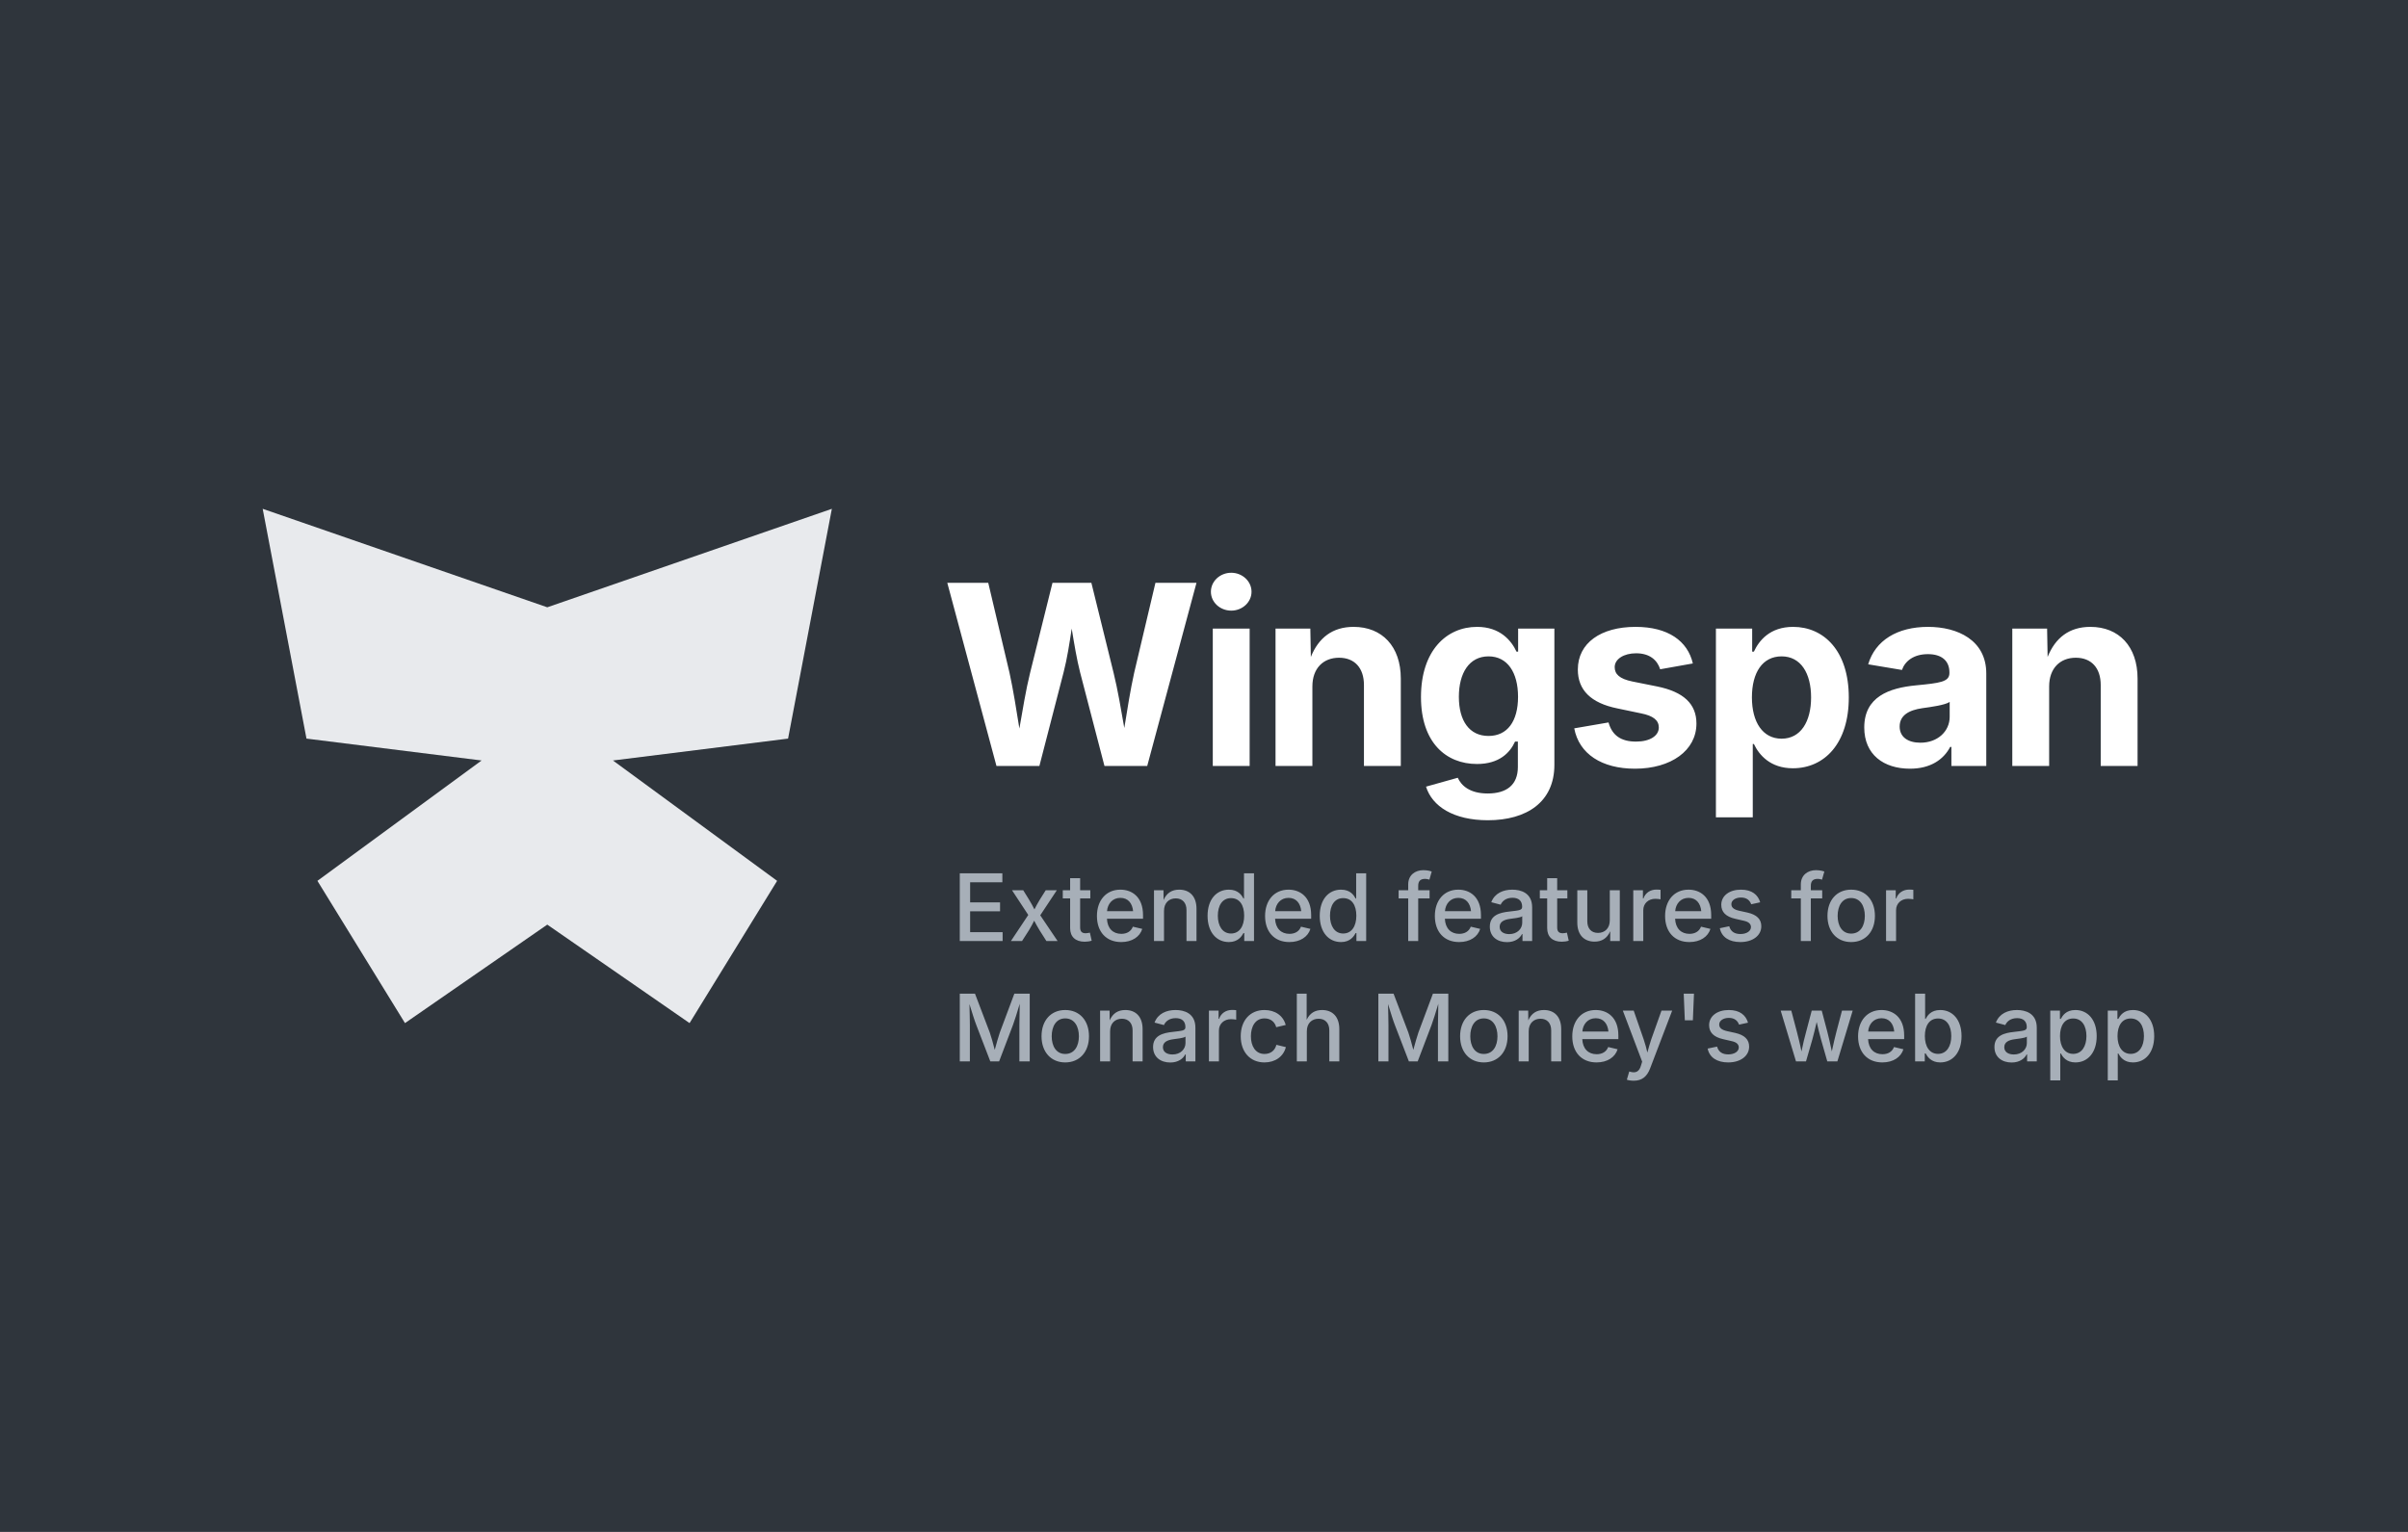
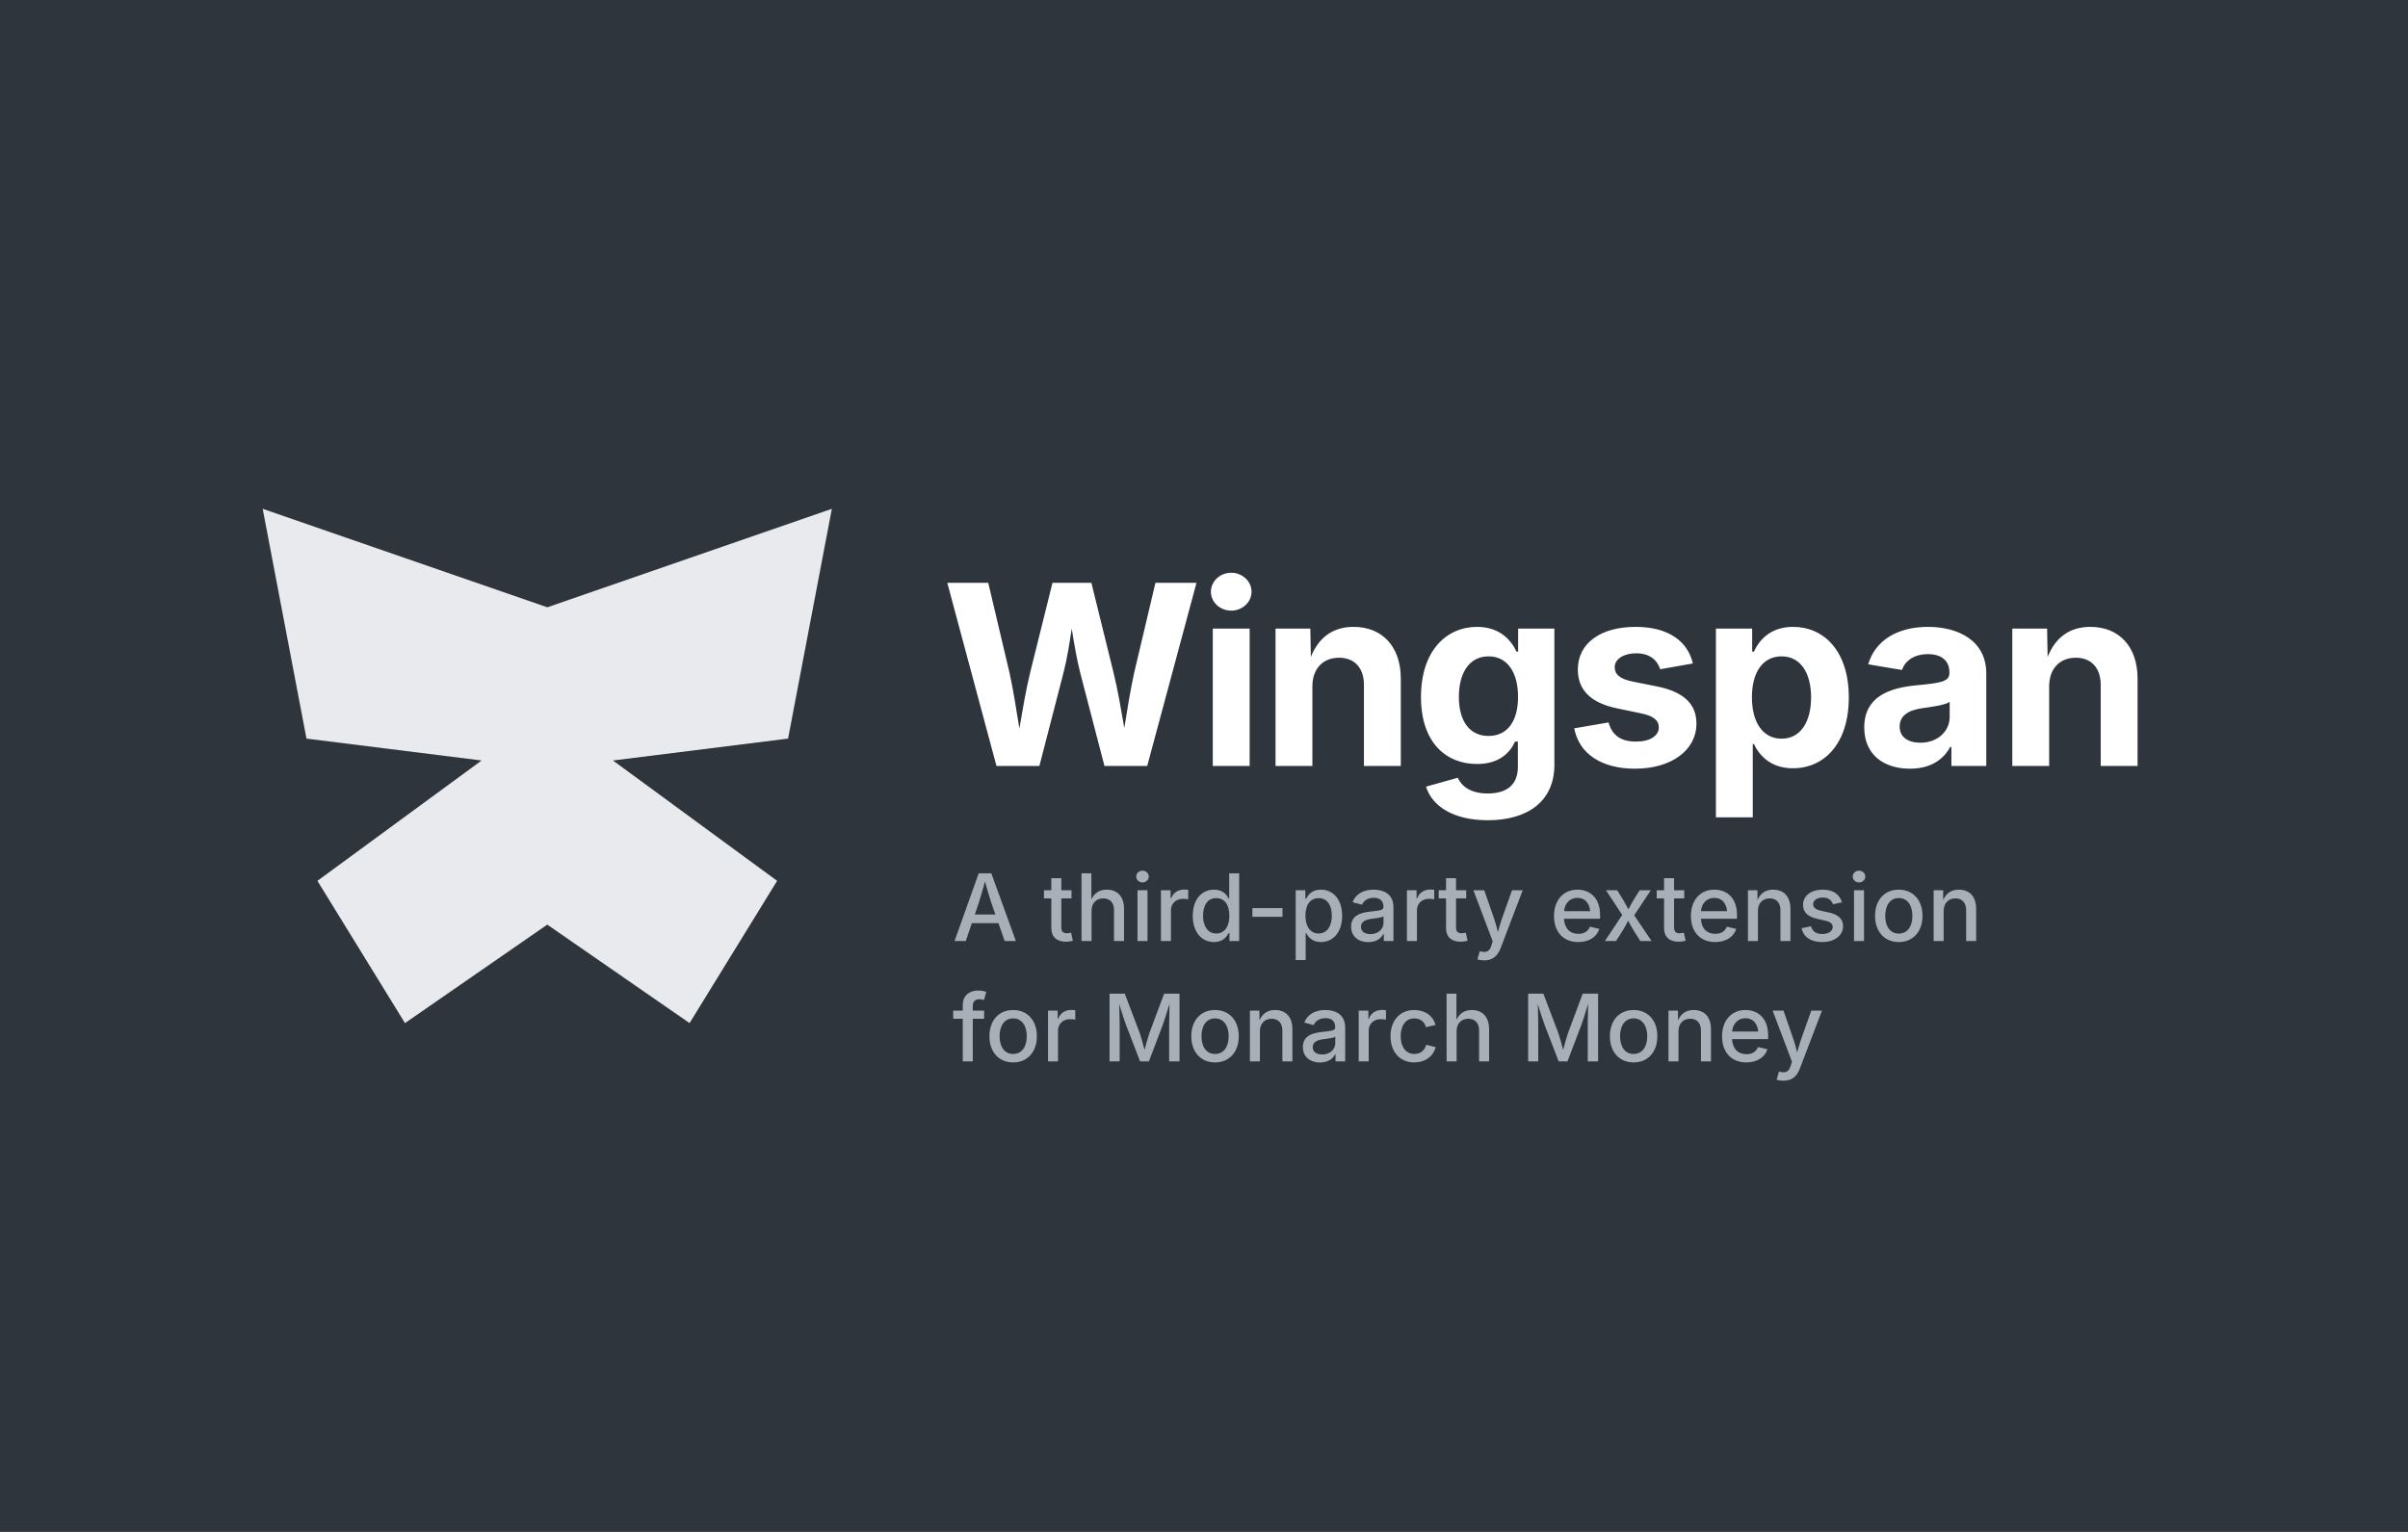
<svg xmlns="http://www.w3.org/2000/svg" viewBox="0 0 440 280" width="440" height="280">
  <rect width="440" height="280" fill="#2F353C" />
  <g transform="translate(36 76) scale(1)">
    <polygon points="64,35 116,17 108,59 76,63 106,85 90,111 64,93 38,111 22,85 52,63 20,59 12,17" fill="#E8EAED" />
  </g>
  <text x="172" y="140" fill="#FFFFFF" font-family="system-ui, -apple-system, 'Segoe UI', sans-serif" font-size="46" font-weight="650" letter-spacing="-1">Wingspan</text>
-   <text x="174" y="172" fill="#A7AFB8" font-family="system-ui, -apple-system, 'Segoe UI', sans-serif" font-size="17" font-weight="500">Extended features for</text>
-   <text x="174" y="194" fill="#A7AFB8" font-family="system-ui, -apple-system, 'Segoe UI', sans-serif" font-size="17" font-weight="500">Monarch Money's web app</text>
+   <text x="174" y="172" fill="#A7AFB8" font-family="system-ui, -apple-system, 'Segoe UI', sans-serif" font-size="17" font-weight="500">A third-party extension</text>
+   <text x="174" y="194" fill="#A7AFB8" font-family="system-ui, -apple-system, 'Segoe UI', sans-serif" font-size="17" font-weight="500">for Monarch Money</text>
</svg>
